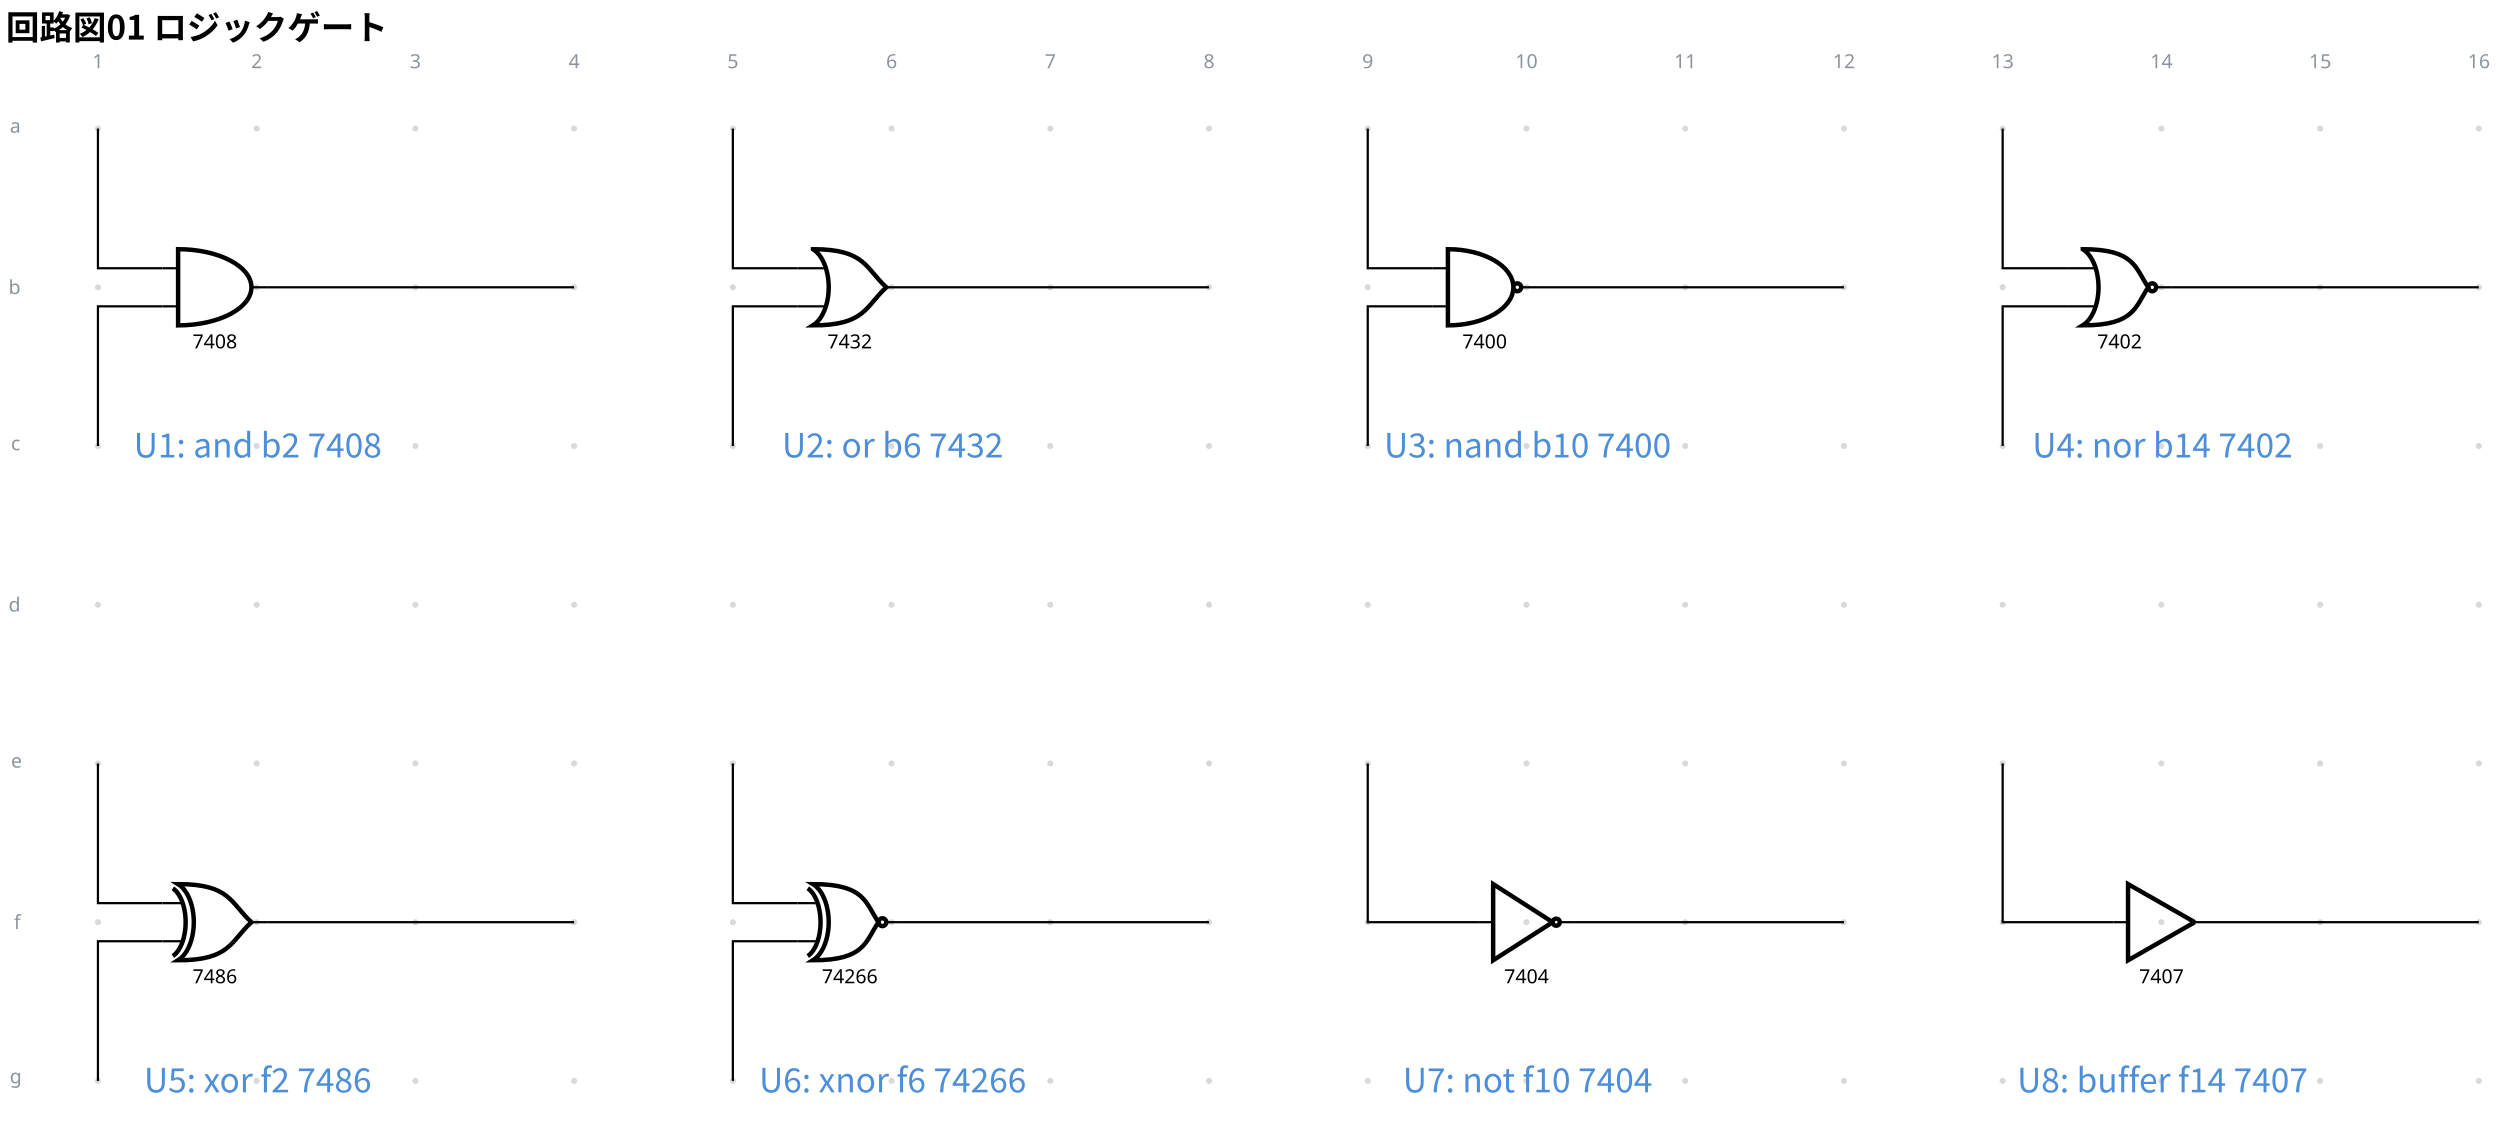
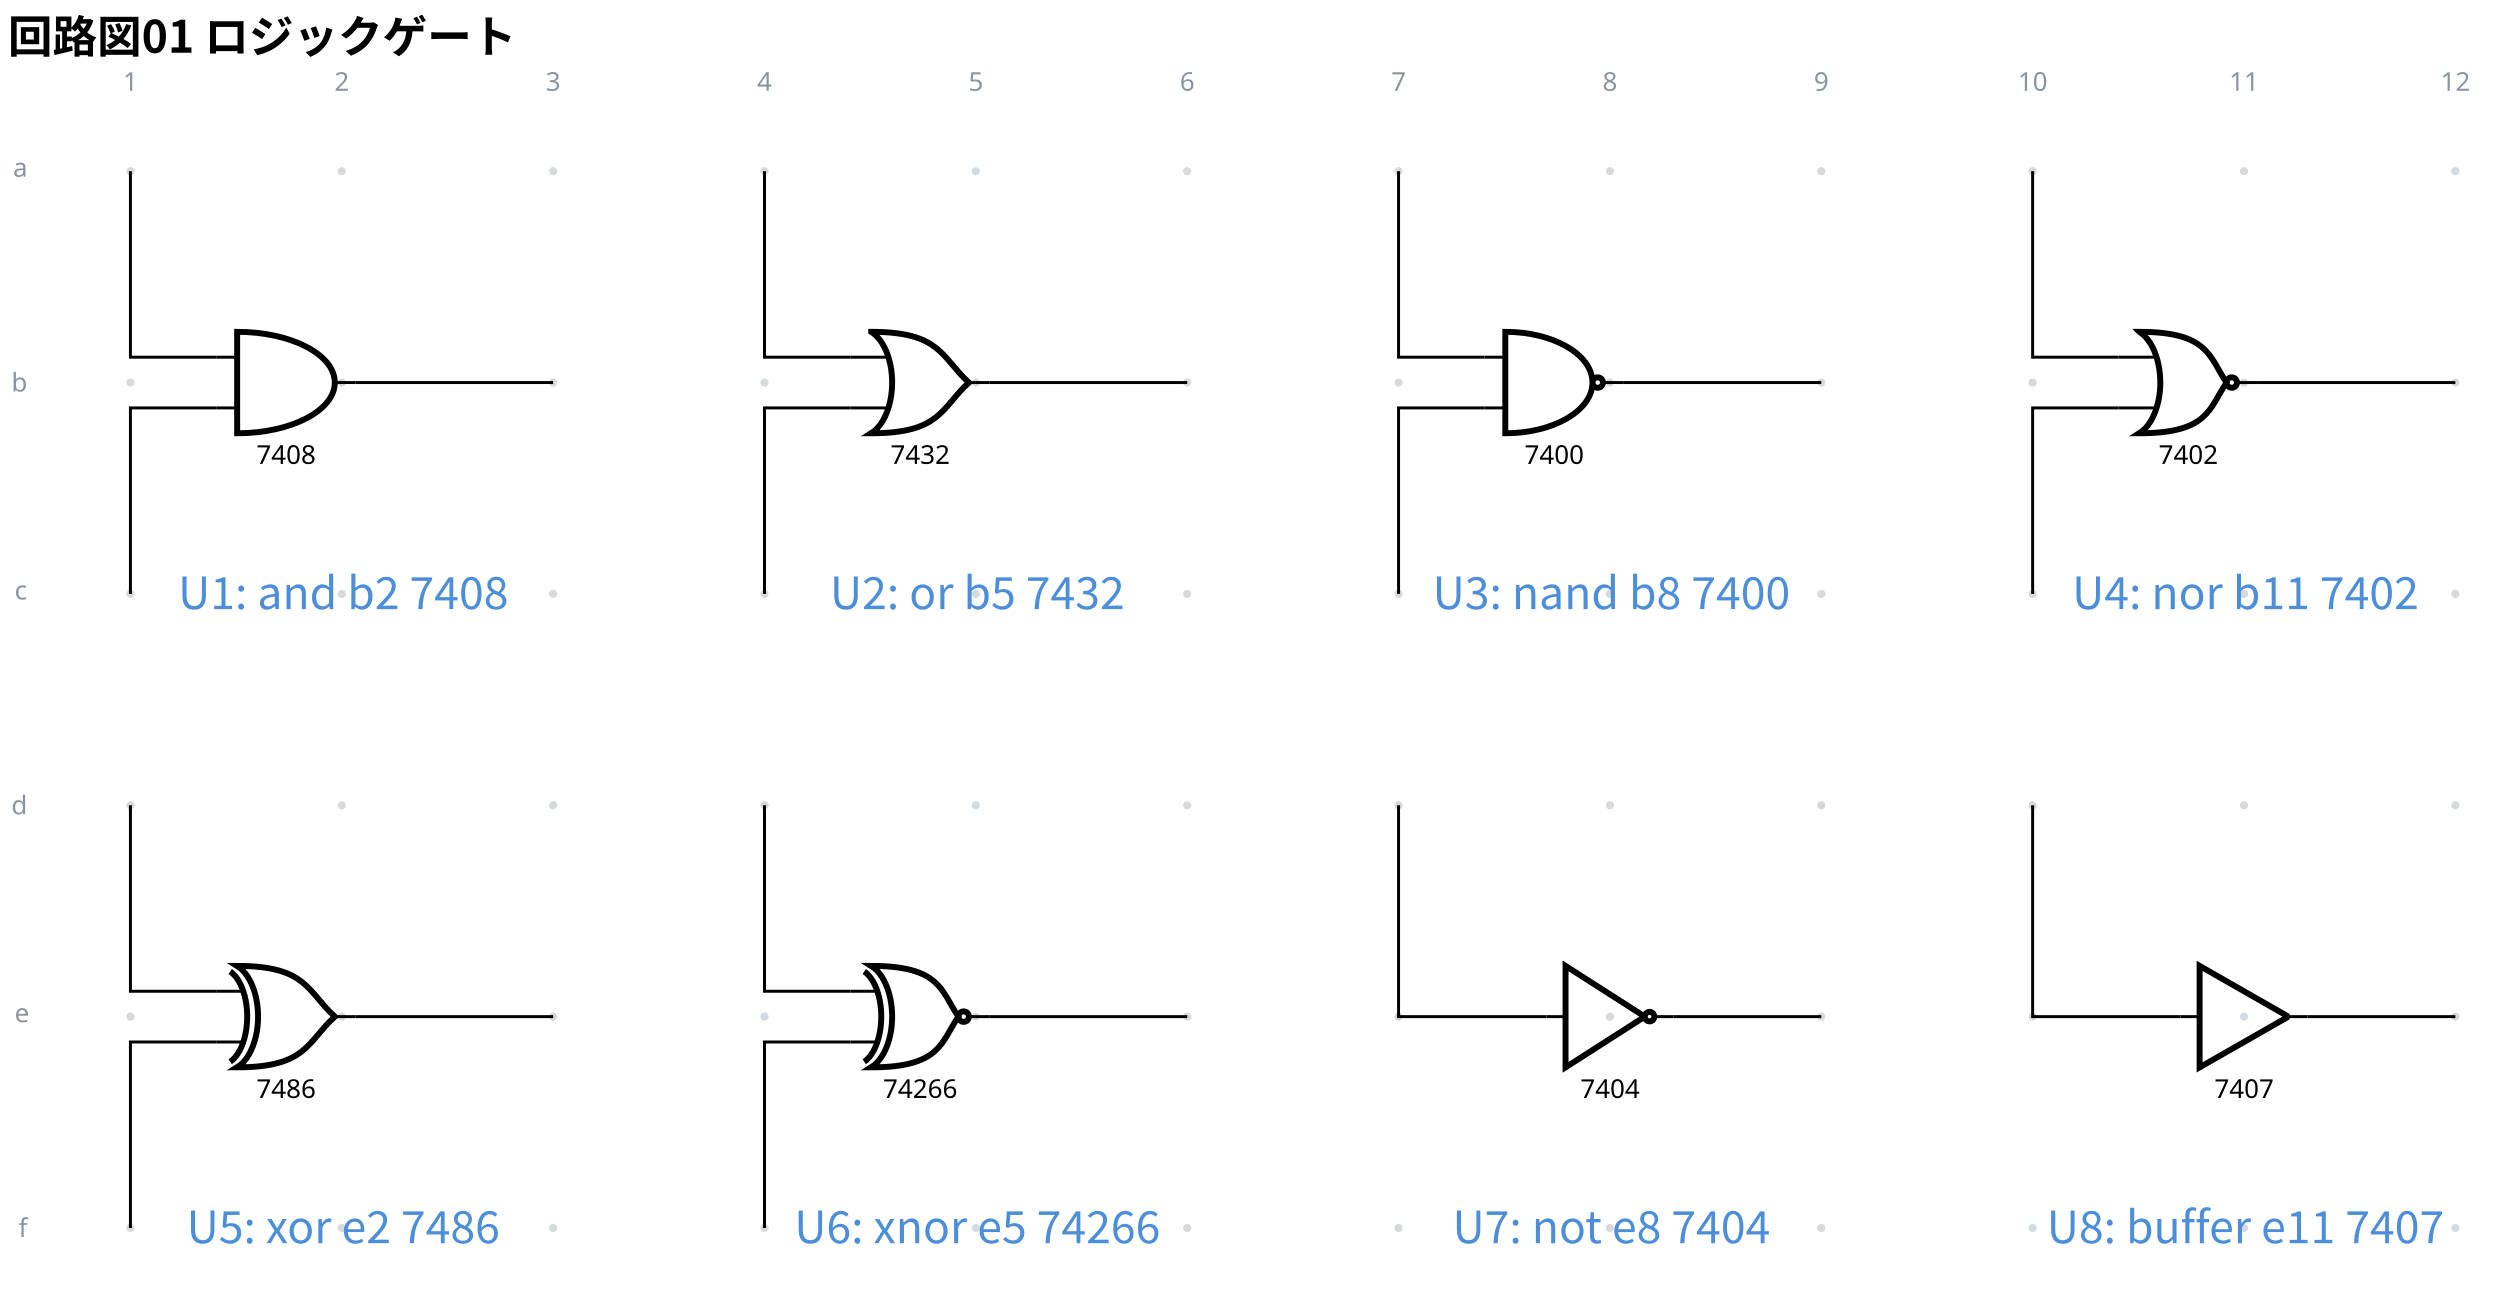
- <svg xmlns="http://www.w3.org/2000/svg" data-circuit-fence="0.1.0" fill="currentColor" width="1195.046" height="539.556" viewBox="-72 -72 896.284 404.667">
+ <svg xmlns="http://www.w3.org/2000/svg" data-circuit-fence="0.1.0" fill="currentColor" width="897.459" height="463.682" viewBox="-72 -72 673.094 347.761">
  <g stroke="currentColor" stroke-miterlimit="10" stroke-width=".8">
-     <path fill="#8b949e" fill-opacity=".35" stroke="none" stroke-opacity=".35" d="M-35.787-25.909a1.1 1.1 0 1 0-2.2 0 1.1 1.1 0 0 0 2.2 0M-35.787 30.997a1.1 1.1 0 1 0-2.2 0 1.1 1.1 0 0 0 2.2 0M-35.787 87.902a1.1 1.1 0 1 0-2.2 0 1.1 1.1 0 0 0 2.2 0M-35.787 144.808a1.1 1.1 0 1 0-2.2 0 1.1 1.1 0 0 0 2.2 0M-35.787 201.713a1.1 1.1 0 1 0-2.2 0 1.1 1.1 0 0 0 2.2 0M-35.787 258.619a1.1 1.1 0 1 0-2.2 0 1.1 1.1 0 0 0 2.2 0M-35.787 315.524a1.1 1.1 0 1 0-2.2 0 1.1 1.1 0 0 0 2.2 0M21.118-25.909a1.1 1.1 0 1 0-2.2 0 1.1 1.1 0 0 0 2.2 0M21.118 30.997a1.1 1.1 0 1 0-2.2 0 1.1 1.1 0 0 0 2.2 0M21.118 87.902a1.1 1.1 0 1 0-2.2 0 1.1 1.1 0 0 0 2.2 0M21.118 144.808a1.1 1.1 0 1 0-2.2 0 1.1 1.1 0 0 0 2.2 0M21.118 201.713a1.1 1.1 0 1 0-2.2 0 1.1 1.1 0 0 0 2.2 0M21.118 258.619a1.1 1.1 0 1 0-2.2 0 1.1 1.1 0 0 0 2.2 0M21.118 315.524a1.1 1.1 0 1 0-2.2 0 1.1 1.1 0 0 0 2.2 0M78.024-25.909a1.1 1.1 0 1 0-2.2 0 1.1 1.1 0 0 0 2.2 0M78.024 30.997a1.1 1.1 0 1 0-2.2 0 1.1 1.1 0 0 0 2.2 0M78.024 87.902a1.1 1.1 0 1 0-2.2 0 1.1 1.1 0 0 0 2.2 0M78.024 144.808a1.1 1.1 0 1 0-2.2 0 1.1 1.1 0 0 0 2.2 0M78.024 201.713a1.1 1.1 0 1 0-2.2 0 1.1 1.1 0 0 0 2.2 0M78.024 258.619a1.1 1.1 0 1 0-2.2 0 1.1 1.1 0 0 0 2.2 0M78.024 315.524a1.1 1.1 0 1 0-2.2 0 1.1 1.1 0 0 0 2.2 0M134.93-25.909a1.1 1.1 0 1 0-2.2 0 1.1 1.1 0 0 0 2.2 0M134.93 30.997a1.1 1.1 0 1 0-2.2 0 1.1 1.1 0 0 0 2.2 0M134.93 87.902a1.1 1.1 0 1 0-2.2 0 1.1 1.1 0 0 0 2.2 0M134.93 144.808a1.1 1.1 0 1 0-2.2 0 1.1 1.1 0 0 0 2.2 0M134.93 201.713a1.1 1.1 0 1 0-2.2 0 1.1 1.1 0 0 0 2.2 0M134.93 258.619a1.1 1.1 0 1 0-2.2 0 1.1 1.1 0 0 0 2.2 0M134.93 315.524a1.1 1.1 0 1 0-2.2 0 1.1 1.1 0 0 0 2.2 0M191.835-25.909a1.1 1.1 0 1 0-2.2 0 1.1 1.1 0 0 0 2.2 0M191.835 30.997a1.1 1.1 0 1 0-2.2 0 1.1 1.1 0 0 0 2.2 0M191.835 87.902a1.1 1.1 0 1 0-2.2 0 1.1 1.1 0 0 0 2.2 0M191.835 144.808a1.1 1.1 0 1 0-2.2 0 1.1 1.1 0 0 0 2.2 0M191.835 201.713a1.1 1.1 0 1 0-2.2 0 1.1 1.1 0 0 0 2.2 0M191.835 258.619a1.1 1.1 0 1 0-2.2 0 1.1 1.1 0 0 0 2.2 0M191.835 315.524a1.1 1.1 0 1 0-2.2 0 1.1 1.1 0 0 0 2.2 0M248.74-25.909a1.1 1.1 0 1 0-2.2 0 1.1 1.1 0 0 0 2.2 0M248.74 30.997a1.1 1.1 0 1 0-2.2 0 1.1 1.1 0 0 0 2.2 0M248.74 87.902a1.1 1.1 0 1 0-2.2 0 1.1 1.1 0 0 0 2.2 0M248.74 144.808a1.1 1.1 0 1 0-2.2 0 1.1 1.1 0 0 0 2.2 0M248.74 201.713a1.1 1.1 0 1 0-2.2 0 1.1 1.1 0 0 0 2.2 0M248.74 258.619a1.1 1.1 0 1 0-2.2 0 1.1 1.1 0 0 0 2.2 0M248.74 315.524a1.1 1.1 0 1 0-2.2 0 1.1 1.1 0 0 0 2.2 0M305.646-25.909a1.1 1.1 0 1 0-2.2 0 1.1 1.1 0 0 0 2.2 0M305.646 30.997a1.1 1.1 0 1 0-2.2 0 1.1 1.1 0 0 0 2.2 0M305.646 87.902a1.1 1.1 0 1 0-2.2 0 1.1 1.1 0 0 0 2.2 0M305.646 144.808a1.1 1.1 0 1 0-2.2 0 1.1 1.1 0 0 0 2.2 0M305.646 201.713a1.1 1.1 0 1 0-2.2 0 1.1 1.1 0 0 0 2.2 0M305.646 258.619a1.1 1.1 0 1 0-2.2 0 1.1 1.1 0 0 0 2.2 0M305.646 315.524a1.1 1.1 0 1 0-2.2 0 1.1 1.1 0 0 0 2.2 0M362.551-25.909a1.1 1.1 0 1 0-2.2 0 1.1 1.1 0 0 0 2.2 0M362.551 30.997a1.1 1.1 0 1 0-2.2 0 1.1 1.1 0 0 0 2.2 0M362.551 87.902a1.1 1.1 0 1 0-2.2 0 1.1 1.1 0 0 0 2.2 0M362.551 144.808a1.1 1.1 0 1 0-2.2 0 1.1 1.1 0 0 0 2.2 0M362.551 201.713a1.1 1.1 0 1 0-2.2 0 1.1 1.1 0 0 0 2.2 0M362.551 258.619a1.1 1.1 0 1 0-2.2 0 1.1 1.1 0 0 0 2.2 0M362.551 315.524a1.1 1.1 0 1 0-2.2 0 1.1 1.1 0 0 0 2.2 0M419.457-25.909a1.1 1.1 0 1 0-2.2 0 1.1 1.1 0 0 0 2.2 0M419.457 30.997a1.1 1.1 0 1 0-2.2 0 1.1 1.1 0 0 0 2.2 0M419.457 87.902a1.1 1.1 0 1 0-2.2 0 1.1 1.1 0 0 0 2.2 0M419.457 144.808a1.1 1.1 0 1 0-2.2 0 1.1 1.1 0 0 0 2.2 0M419.457 201.713a1.1 1.1 0 1 0-2.2 0 1.1 1.1 0 0 0 2.2 0M419.457 258.619a1.1 1.1 0 1 0-2.2 0 1.1 1.1 0 0 0 2.2 0M419.457 315.524a1.1 1.1 0 1 0-2.2 0 1.1 1.1 0 0 0 2.2 0M476.362-25.909a1.1 1.1 0 1 0-2.2 0 1.1 1.1 0 0 0 2.2 0M476.362 30.997a1.1 1.1 0 1 0-2.2 0 1.1 1.1 0 0 0 2.2 0M476.362 87.902a1.1 1.1 0 1 0-2.2 0 1.1 1.1 0 0 0 2.2 0M476.362 144.808a1.1 1.1 0 1 0-2.2 0 1.1 1.1 0 0 0 2.2 0M476.362 201.713a1.1 1.1 0 1 0-2.2 0 1.1 1.1 0 0 0 2.2 0M476.362 258.619a1.1 1.1 0 1 0-2.2 0 1.1 1.1 0 0 0 2.2 0M476.362 315.524a1.1 1.1 0 1 0-2.2 0 1.1 1.1 0 0 0 2.2 0M533.268-25.909a1.1 1.1 0 1 0-2.2 0 1.1 1.1 0 0 0 2.2 0M533.268 30.997a1.1 1.1 0 1 0-2.2 0 1.1 1.1 0 0 0 2.2 0M533.268 87.902a1.1 1.1 0 1 0-2.2 0 1.1 1.1 0 0 0 2.2 0M533.268 144.808a1.1 1.1 0 1 0-2.2 0 1.1 1.1 0 0 0 2.2 0M533.268 201.713a1.1 1.1 0 1 0-2.2 0 1.1 1.1 0 0 0 2.2 0M533.268 258.619a1.1 1.1 0 1 0-2.2 0 1.1 1.1 0 0 0 2.2 0M533.268 315.524a1.1 1.1 0 1 0-2.2 0 1.1 1.1 0 0 0 2.2 0M590.173-25.909a1.1 1.1 0 1 0-2.2 0 1.1 1.1 0 0 0 2.2 0M590.173 30.997a1.1 1.1 0 1 0-2.2 0 1.1 1.1 0 0 0 2.2 0M590.173 87.902a1.1 1.1 0 1 0-2.2 0 1.1 1.1 0 0 0 2.2 0M590.173 144.808a1.1 1.1 0 1 0-2.2 0 1.1 1.1 0 0 0 2.2 0M590.173 201.713a1.1 1.1 0 1 0-2.2 0 1.1 1.1 0 0 0 2.2 0M590.173 258.619a1.1 1.1 0 1 0-2.2 0 1.1 1.1 0 0 0 2.2 0M590.173 315.524a1.1 1.1 0 1 0-2.2 0 1.1 1.1 0 0 0 2.2 0M647.079-25.909a1.1 1.1 0 1 0-2.2 0 1.1 1.1 0 0 0 2.2 0M647.079 30.997a1.1 1.1 0 1 0-2.2 0 1.1 1.1 0 0 0 2.2 0M647.079 87.902a1.1 1.1 0 1 0-2.2 0 1.1 1.1 0 0 0 2.2 0M647.079 144.808a1.1 1.1 0 1 0-2.2 0 1.1 1.1 0 0 0 2.2 0M647.079 201.713a1.1 1.1 0 1 0-2.2 0 1.1 1.1 0 0 0 2.2 0M647.079 258.619a1.1 1.1 0 1 0-2.2 0 1.1 1.1 0 0 0 2.2 0M647.079 315.524a1.1 1.1 0 1 0-2.2 0 1.1 1.1 0 0 0 2.2 0M703.984-25.909a1.1 1.1 0 1 0-2.2 0 1.1 1.1 0 0 0 2.2 0M703.984 30.997a1.1 1.1 0 1 0-2.2 0 1.1 1.1 0 0 0 2.2 0M703.984 87.902a1.1 1.1 0 1 0-2.2 0 1.1 1.1 0 0 0 2.2 0M703.984 144.808a1.1 1.1 0 1 0-2.2 0 1.1 1.1 0 0 0 2.2 0M703.984 201.713a1.1 1.1 0 1 0-2.2 0 1.1 1.1 0 0 0 2.2 0M703.984 258.619a1.1 1.1 0 1 0-2.2 0 1.1 1.1 0 0 0 2.2 0M703.984 315.524a1.1 1.1 0 1 0-2.2 0 1.1 1.1 0 0 0 2.2 0M760.89-25.909a1.1 1.1 0 1 0-2.2 0 1.1 1.1 0 0 0 2.2 0M760.89 30.997a1.1 1.1 0 1 0-2.2 0 1.1 1.1 0 0 0 2.2 0M760.89 87.902a1.1 1.1 0 1 0-2.2 0 1.1 1.1 0 0 0 2.2 0M760.89 144.808a1.1 1.1 0 1 0-2.2 0 1.1 1.1 0 0 0 2.2 0M760.89 201.713a1.1 1.1 0 1 0-2.2 0 1.1 1.1 0 0 0 2.2 0M760.89 258.619a1.1 1.1 0 1 0-2.2 0 1.1 1.1 0 0 0 2.2 0M760.89 315.524a1.1 1.1 0 1 0-2.2 0 1.1 1.1 0 0 0 2.2 0M817.795-25.909a1.1 1.1 0 1 0-2.2 0 1.1 1.1 0 0 0 2.2 0M817.795 30.997a1.1 1.1 0 1 0-2.2 0 1.1 1.1 0 0 0 2.2 0M817.795 87.902a1.1 1.1 0 1 0-2.2 0 1.1 1.1 0 0 0 2.2 0M817.795 144.808a1.1 1.1 0 1 0-2.2 0 1.1 1.1 0 0 0 2.2 0M817.795 201.713a1.1 1.1 0 1 0-2.2 0 1.1 1.1 0 0 0 2.2 0M817.795 258.619a1.1 1.1 0 1 0-2.2 0 1.1 1.1 0 0 0 2.2 0M817.795 315.524a1.1 1.1 0 1 0-2.2 0 1.1 1.1 0 0 0 2.2 0m-1.1 0" />
+     <path fill="#8b949e" fill-opacity=".35" stroke="none" stroke-opacity=".35" d="M-35.787-25.909a1.1 1.1 0 1 0-2.2 0 1.1 1.1 0 0 0 2.2 0M-35.787 30.997a1.1 1.1 0 1 0-2.2 0 1.1 1.1 0 0 0 2.2 0M-35.787 87.902a1.1 1.1 0 1 0-2.2 0 1.1 1.1 0 0 0 2.2 0M-35.787 144.808a1.1 1.1 0 1 0-2.2 0 1.1 1.1 0 0 0 2.2 0M-35.787 201.713a1.1 1.1 0 1 0-2.2 0 1.1 1.1 0 0 0 2.2 0M-35.787 258.619a1.1 1.1 0 1 0-2.2 0 1.1 1.1 0 0 0 2.2 0M21.118-25.909a1.1 1.1 0 1 0-2.2 0 1.1 1.1 0 0 0 2.2 0M21.118 30.997a1.1 1.1 0 1 0-2.2 0 1.1 1.1 0 0 0 2.2 0M21.118 87.902a1.1 1.1 0 1 0-2.2 0 1.1 1.1 0 0 0 2.2 0M21.118 144.808a1.1 1.1 0 1 0-2.2 0 1.1 1.1 0 0 0 2.2 0M21.118 201.713a1.1 1.1 0 1 0-2.2 0 1.1 1.1 0 0 0 2.2 0M21.118 258.619a1.1 1.1 0 1 0-2.2 0 1.1 1.1 0 0 0 2.2 0M78.024-25.909a1.1 1.1 0 1 0-2.2 0 1.1 1.1 0 0 0 2.2 0M78.024 30.997a1.1 1.1 0 1 0-2.2 0 1.1 1.1 0 0 0 2.2 0M78.024 87.902a1.1 1.1 0 1 0-2.2 0 1.1 1.1 0 0 0 2.2 0M78.024 144.808a1.1 1.1 0 1 0-2.2 0 1.1 1.1 0 0 0 2.2 0M78.024 201.713a1.1 1.1 0 1 0-2.2 0 1.1 1.1 0 0 0 2.2 0M78.024 258.619a1.1 1.1 0 1 0-2.2 0 1.1 1.1 0 0 0 2.2 0M134.93-25.909a1.1 1.1 0 1 0-2.2 0 1.1 1.1 0 0 0 2.2 0M134.93 30.997a1.1 1.1 0 1 0-2.2 0 1.1 1.1 0 0 0 2.2 0M134.93 87.902a1.1 1.1 0 1 0-2.2 0 1.1 1.1 0 0 0 2.2 0M134.93 144.808a1.1 1.1 0 1 0-2.2 0 1.1 1.1 0 0 0 2.2 0M134.93 201.713a1.1 1.1 0 1 0-2.2 0 1.1 1.1 0 0 0 2.2 0M134.93 258.619a1.1 1.1 0 1 0-2.2 0 1.1 1.1 0 0 0 2.2 0M191.835-25.909a1.1 1.1 0 1 0-2.2 0 1.1 1.1 0 0 0 2.2 0M191.835 30.997a1.1 1.1 0 1 0-2.2 0 1.1 1.1 0 0 0 2.2 0M191.835 87.902a1.1 1.1 0 1 0-2.2 0 1.1 1.1 0 0 0 2.2 0M191.835 144.808a1.1 1.1 0 1 0-2.2 0 1.1 1.1 0 0 0 2.2 0M191.835 201.713a1.1 1.1 0 1 0-2.2 0 1.1 1.1 0 0 0 2.2 0M191.835 258.619a1.1 1.1 0 1 0-2.2 0 1.1 1.1 0 0 0 2.2 0M248.74-25.909a1.1 1.1 0 1 0-2.2 0 1.1 1.1 0 0 0 2.2 0M248.74 30.997a1.1 1.1 0 1 0-2.2 0 1.1 1.1 0 0 0 2.2 0M248.74 87.902a1.1 1.1 0 1 0-2.2 0 1.1 1.1 0 0 0 2.2 0M248.74 144.808a1.1 1.1 0 1 0-2.2 0 1.1 1.1 0 0 0 2.2 0M248.74 201.713a1.1 1.1 0 1 0-2.2 0 1.1 1.1 0 0 0 2.2 0M248.74 258.619a1.1 1.1 0 1 0-2.2 0 1.1 1.1 0 0 0 2.2 0M305.646-25.909a1.1 1.1 0 1 0-2.2 0 1.1 1.1 0 0 0 2.2 0M305.646 30.997a1.1 1.1 0 1 0-2.2 0 1.1 1.1 0 0 0 2.2 0M305.646 87.902a1.1 1.1 0 1 0-2.2 0 1.1 1.1 0 0 0 2.2 0M305.646 144.808a1.1 1.1 0 1 0-2.2 0 1.1 1.1 0 0 0 2.2 0M305.646 201.713a1.1 1.1 0 1 0-2.2 0 1.1 1.1 0 0 0 2.2 0M305.646 258.619a1.1 1.1 0 1 0-2.2 0 1.1 1.1 0 0 0 2.2 0M362.551-25.909a1.1 1.1 0 1 0-2.2 0 1.1 1.1 0 0 0 2.2 0M362.551 30.997a1.1 1.1 0 1 0-2.2 0 1.1 1.1 0 0 0 2.2 0M362.551 87.902a1.1 1.1 0 1 0-2.2 0 1.1 1.1 0 0 0 2.2 0M362.551 144.808a1.1 1.1 0 1 0-2.2 0 1.1 1.1 0 0 0 2.2 0M362.551 201.713a1.1 1.1 0 1 0-2.2 0 1.1 1.1 0 0 0 2.2 0M362.551 258.619a1.1 1.1 0 1 0-2.2 0 1.1 1.1 0 0 0 2.2 0M419.457-25.909a1.1 1.1 0 1 0-2.2 0 1.1 1.1 0 0 0 2.2 0M419.457 30.997a1.1 1.1 0 1 0-2.2 0 1.1 1.1 0 0 0 2.2 0M419.457 87.902a1.1 1.1 0 1 0-2.2 0 1.1 1.1 0 0 0 2.2 0M419.457 144.808a1.1 1.1 0 1 0-2.2 0 1.1 1.1 0 0 0 2.2 0M419.457 201.713a1.1 1.1 0 1 0-2.2 0 1.1 1.1 0 0 0 2.2 0M419.457 258.619a1.1 1.1 0 1 0-2.2 0 1.1 1.1 0 0 0 2.2 0M476.362-25.909a1.1 1.1 0 1 0-2.2 0 1.1 1.1 0 0 0 2.2 0M476.362 30.997a1.1 1.1 0 1 0-2.2 0 1.1 1.1 0 0 0 2.2 0M476.362 87.902a1.1 1.1 0 1 0-2.2 0 1.1 1.1 0 0 0 2.2 0M476.362 144.808a1.1 1.1 0 1 0-2.2 0 1.1 1.1 0 0 0 2.2 0M476.362 201.713a1.1 1.1 0 1 0-2.2 0 1.1 1.1 0 0 0 2.2 0M476.362 258.619a1.1 1.1 0 1 0-2.2 0 1.1 1.1 0 0 0 2.2 0M533.268-25.909a1.1 1.1 0 1 0-2.2 0 1.1 1.1 0 0 0 2.2 0M533.268 30.997a1.1 1.1 0 1 0-2.2 0 1.1 1.1 0 0 0 2.2 0M533.268 87.902a1.1 1.1 0 1 0-2.2 0 1.1 1.1 0 0 0 2.2 0M533.268 144.808a1.1 1.1 0 1 0-2.2 0 1.1 1.1 0 0 0 2.2 0M533.268 201.713a1.1 1.1 0 1 0-2.2 0 1.1 1.1 0 0 0 2.2 0M533.268 258.619a1.1 1.1 0 1 0-2.2 0 1.1 1.1 0 0 0 2.2 0M590.173-25.909a1.1 1.1 0 1 0-2.2 0 1.1 1.1 0 0 0 2.2 0M590.173 30.997a1.1 1.1 0 1 0-2.2 0 1.1 1.1 0 0 0 2.2 0M590.173 87.902a1.1 1.1 0 1 0-2.2 0 1.1 1.1 0 0 0 2.2 0M590.173 144.808a1.1 1.1 0 1 0-2.2 0 1.1 1.1 0 0 0 2.2 0M590.173 201.713a1.1 1.1 0 1 0-2.2 0 1.1 1.1 0 0 0 2.2 0M590.173 258.619a1.1 1.1 0 1 0-2.2 0 1.1 1.1 0 0 0 2.2 0m-1.1 0" />
    <g fill="#8b949e" stroke="#8b949e">
      <text x="-36.887" y="-25.909" fill="#8b949e" stroke="none" font-family="cmr7" font-size="7" transform="translate(-1.993 -21.645)">1</text>
    </g>
    <g fill="#8b949e" stroke="#8b949e">
      <text x="-36.887" y="-25.909" fill="#8b949e" stroke="none" font-family="cmr7" font-size="7" transform="translate(54.912 -21.645)">2</text>
    </g>
    <g fill="#8b949e" stroke="#8b949e">
      <text x="-36.887" y="-25.909" fill="#8b949e" stroke="none" font-family="cmr7" font-size="7" transform="translate(111.818 -21.645)">3</text>
    </g>
    <g fill="#8b949e" stroke="#8b949e">
      <text x="-36.887" y="-25.909" fill="#8b949e" stroke="none" font-family="cmr7" font-size="7" transform="translate(168.723 -21.645)">4</text>
    </g>
    <g fill="#8b949e" stroke="#8b949e">
      <text x="-36.887" y="-25.909" fill="#8b949e" stroke="none" font-family="cmr7" font-size="7" transform="translate(225.629 -21.645)">5</text>
    </g>
    <g fill="#8b949e" stroke="#8b949e">
      <text x="-36.887" y="-25.909" fill="#8b949e" stroke="none" font-family="cmr7" font-size="7" transform="translate(282.534 -21.645)">6</text>
    </g>
    <g fill="#8b949e" stroke="#8b949e">
      <text x="-36.887" y="-25.909" fill="#8b949e" stroke="none" font-family="cmr7" font-size="7" transform="translate(339.44 -21.645)">7</text>
    </g>
    <g fill="#8b949e" stroke="#8b949e">
      <text x="-36.887" y="-25.909" fill="#8b949e" stroke="none" font-family="cmr7" font-size="7" transform="translate(396.345 -21.645)">8</text>
    </g>
    <g fill="#8b949e" stroke="#8b949e">
      <text x="-36.887" y="-25.909" fill="#8b949e" stroke="none" font-family="cmr7" font-size="7" transform="translate(453.25 -21.645)">9</text>
    </g>
    <g fill="#8b949e" stroke="#8b949e">
      <text x="-36.887" y="-25.909" fill="#8b949e" stroke="none" font-family="cmr7" font-size="7" transform="translate(508.163 -21.645)">10</text>
    </g>
    <g fill="#8b949e" stroke="#8b949e">
      <text x="-36.887" y="-25.909" fill="#8b949e" stroke="none" font-family="cmr7" font-size="7" transform="translate(565.069 -21.645)">11</text>
    </g>
    <g fill="#8b949e" stroke="#8b949e">
      <text x="-36.887" y="-25.909" fill="#8b949e" stroke="none" font-family="cmr7" font-size="7" transform="translate(621.974 -21.645)">12</text>
    </g>
    <g fill="#8b949e" stroke="#8b949e">
-       <text x="-36.887" y="-25.909" fill="#8b949e" stroke="none" font-family="cmr7" font-size="7" transform="translate(678.88 -21.645)">13</text>
-     </g>
-     <g fill="#8b949e" stroke="#8b949e">
-       <text x="-36.887" y="-25.909" fill="#8b949e" stroke="none" font-family="cmr7" font-size="7" transform="translate(735.785 -21.645)">14</text>
-     </g>
-     <g fill="#8b949e" stroke="#8b949e">
-       <text x="-36.887" y="-25.909" fill="#8b949e" stroke="none" font-family="cmr7" font-size="7" transform="translate(792.69 -21.645)">15</text>
-     </g>
-     <g fill="#8b949e" stroke="#8b949e">
-       <text x="-36.887" y="-25.909" fill="#8b949e" stroke="none" font-family="cmr7" font-size="7" transform="translate(849.596 -21.645)">16</text>
-     </g>
-     <g fill="#8b949e" stroke="#8b949e">
      <text x="-36.887" y="-25.909" fill="#8b949e" stroke="none" font-family="cmr7" font-size="7" transform="translate(-31.62 1.507)">a</text>
    </g>
    <g fill="#8b949e" stroke="#8b949e">
      <text x="-36.887" y="-25.909" fill="#8b949e" stroke="none" font-family="cmr7" font-size="7" transform="translate(-32.05 59.336)">b</text>
    </g>
    <g fill="#8b949e" stroke="#8b949e">
      <text x="-36.887" y="-25.909" fill="#8b949e" stroke="none" font-family="cmr7" font-size="7" transform="translate(-31.189 115.318)">c</text>
    </g>
    <g fill="#8b949e" stroke="#8b949e">
      <text x="-36.887" y="-25.909" fill="#8b949e" stroke="none" font-family="cmr7" font-size="7" transform="translate(-32.05 173.147)">d</text>
    </g>
    <g fill="#8b949e" stroke="#8b949e">
      <text x="-36.887" y="-25.909" fill="#8b949e" stroke="none" font-family="cmr7" font-size="7" transform="translate(-31.189 229.129)">e</text>
    </g>
    <g fill="#8b949e" stroke="#8b949e">
      <text x="-36.887" y="-25.909" fill="#8b949e" stroke="none" font-family="cmr7" font-size="7" transform="translate(-30.112 286.958)">f</text>
    </g>
-     <g fill="#8b949e" stroke="#8b949e">
-       <text x="-36.887" y="-25.909" fill="#8b949e" stroke="none" font-family="cmr7" font-size="7" transform="translate(-31.62 342.26)">g</text>
-     </g>
    <path fill="none" d="M-13.784 24.168h5.634m-5.634 13.657h5.634m31.924-6.828H18.14" />
    <g stroke-width="1.6">
      <path fill="none" d="M-8.15 17.34v27.314c14.52 0 26.29-6.114 26.29-13.657S6.37 17.339-8.15 17.339Z" />
    </g>
    <text x="-36.887" y="-25.909" stroke="none" font-family="cmr7" font-size="7" transform="translate(33.91 78.807)">7408</text>
-     <path fill="none" d="M213.838 24.168h10.264m-10.264 13.657h10.264m27.294-6.828h-5.634" />
+     <path fill="none" d="M156.933 24.168h10.263m-10.263 13.657h10.263m27.294-6.828h-5.633" />
    <g stroke-width="1.6">
-       <path fill="none" d="M219.472 17.34c4.444 2.745 6.735 11.084 5.118 18.626-.866 4.037-2.74 7.217-5.118 8.686 18.779.002 18.779-6.827 26.29-13.655-7.511-6.829-7.511-13.658-26.29-13.658Z" />
+       <path fill="none" d="M162.566 17.34c4.444 2.745 6.736 11.084 5.118 18.626-.865 4.037-2.74 7.217-5.118 8.686 18.78.002 18.78-6.827 26.29-13.655-7.51-6.829-7.51-13.658-26.29-13.658Z" />
    </g>
-     <text x="-36.887" y="-25.909" stroke="none" font-family="cmr7" font-size="7" transform="translate(261.532 78.807)">7432</text>
-     <path fill="none" d="M441.46 24.168h5.634m-5.634 13.657h5.634m31.924-6.828h-5.634" />
+     <text x="-36.887" y="-25.909" stroke="none" font-family="cmr7" font-size="7" transform="translate(204.627 78.807)">7432</text>
+     <path fill="none" d="M327.65 24.168h5.633m-5.634 13.657h5.634m31.924-6.828h-5.634" />
    <g stroke-width="1.6">
-       <path fill="none" d="M447.094 17.34v27.314c12.964 0 23.473-6.114 23.473-13.657s-10.509-13.658-23.473-13.658Zm26.29 13.657a1.408 1.408 0 1 0-2.817 0 1.408 1.408 0 0 0 2.817 0Zm-1.408 0" />
+       <path fill="none" d="M333.283 17.34v27.314c12.964 0 23.474-6.114 23.474-13.657s-10.51-13.658-23.474-13.658Zm26.29 13.657a1.408 1.408 0 1 0-2.816 0 1.408 1.408 0 0 0 2.816 0Zm-1.408 0" />
    </g>
-     <text x="-36.887" y="-25.909" stroke="none" font-family="cmr7" font-size="7" transform="translate(489.154 78.807)">7400</text>
-     <path fill="none" d="M669.082 24.168h10.264m-10.264 13.657h10.264m27.294-6.828h-5.634" />
+     <text x="-36.887" y="-25.909" stroke="none" font-family="cmr7" font-size="7" transform="translate(375.343 78.807)">7400</text>
+     <path fill="none" d="M498.366 24.168h10.263m-10.263 13.657h10.263m27.294-6.828h-5.633" />
    <g stroke-width="1.6">
-       <path fill="none" d="M674.716 17.34c4.444 2.745 6.735 11.084 5.118 18.626-.866 4.037-2.74 7.217-5.118 8.686 18.779.002 18.779-6.827 23.473-13.655-4.694-6.829-4.694-13.658-23.473-13.658Zm26.29 13.657a1.408 1.408 0 1 0-2.817 0 1.408 1.408 0 0 0 2.817 0Zm-1.408 0" />
+       <path fill="none" d="M504 17.34c4.443 2.745 6.735 11.084 5.117 18.626-.865 4.037-2.74 7.217-5.118 8.686 18.78.002 18.78-6.827 23.474-13.655-4.695-6.829-4.695-13.658-23.474-13.658Zm26.29 13.657a1.408 1.408 0 1 0-2.817 0 1.408 1.408 0 0 0 2.817 0Zm-1.409 0" />
    </g>
-     <text x="-36.887" y="-25.909" stroke="none" font-family="cmr7" font-size="7" transform="translate(716.776 78.807)">7402</text>
-     <path fill="none" d="M-13.784 251.79h6.74m-6.74 13.657h6.74m30.818-6.828H18.14" />
+     <text x="-36.887" y="-25.909" stroke="none" font-family="cmr7" font-size="7" transform="translate(546.06 78.807)">7402</text>
+     <path fill="none" d="M-13.784 194.885h6.74m-6.74 13.657h6.74m30.818-6.829H18.14" />
    <g stroke-width="1.6">
-       <path fill="none" d="M-8.15 244.961c4.444 2.746 6.735 11.085 5.118 18.627-.866 4.037-2.74 7.217-5.118 8.686 18.779.002 18.779-6.827 26.29-13.655-7.511-6.829-7.511-13.658-26.29-13.658Z" />
-       <path fill="none" d="M-10.028 246.466c3.614 2.443 5.477 9.864 4.161 16.576-.703 3.592-2.227 6.422-4.161 7.73" />
+       <path fill="none" d="M-8.15 188.056c4.444 2.745 6.735 11.085 5.118 18.627-.866 4.036-2.74 7.217-5.118 8.686 18.779.002 18.779-6.827 26.29-13.656-7.511-6.828-7.511-13.657-26.29-13.657Z" />
+       <path fill="none" d="M-10.028 189.56c3.614 2.443 5.477 9.865 4.161 16.577-.703 3.591-2.227 6.422-4.161 7.73" />
    </g>
-     <text x="-36.887" y="-25.909" stroke="none" font-family="cmr7" font-size="7" transform="translate(33.91 306.429)">7486</text>
-     <path fill="none" d="M213.838 251.79h6.74m-6.74 13.657h6.74m30.818-6.828h-5.634" />
+     <text x="-36.887" y="-25.909" stroke="none" font-family="cmr7" font-size="7" transform="translate(33.91 249.523)">7486</text>
+     <path fill="none" d="M156.933 194.885h6.74m-6.74 13.657h6.74m30.817-6.829h-5.633" />
    <g stroke-width="1.6">
-       <path fill="none" d="M219.472 244.961c4.444 2.746 6.735 11.085 5.118 18.627-.866 4.037-2.74 7.217-5.118 8.686 18.779.002 18.779-6.827 23.474-13.655-4.695-6.829-4.695-13.658-23.474-13.658Zm26.29 13.658a1.408 1.408 0 1 0-2.816 0 1.408 1.408 0 0 0 2.816 0Zm-1.408 0" />
-       <path fill="none" d="M217.594 246.466c3.614 2.443 5.477 9.864 4.161 16.576-.703 3.592-2.227 6.422-4.161 7.73" />
+       <path fill="none" d="M162.566 188.056c4.444 2.745 6.736 11.085 5.118 18.627-.865 4.036-2.74 7.217-5.118 8.686 18.78.002 18.78-6.827 23.474-13.656-4.695-6.828-4.695-13.657-23.474-13.657Zm26.29 13.657a1.408 1.408 0 1 0-2.816 0 1.408 1.408 0 0 0 2.817 0Zm-1.408 0" />
+       <path fill="none" d="M160.688 189.56c3.614 2.443 5.477 9.865 4.162 16.577-.704 3.591-2.228 6.422-4.162 7.73" />
    </g>
-     <text x="-36.887" y="-25.909" stroke="none" font-family="cmr7" font-size="7" transform="translate(259.539 306.429)">74266</text>
+     <text x="-36.887" y="-25.909" stroke="none" font-family="cmr7" font-size="7" transform="translate(202.633 249.523)">74266</text>
    <g fill="none" stroke-width="1.6">
-       <path d="m484.652 258.619-21.34-13.658v27.315l21.34-13.657M487.212 258.619a1.28 1.28 0 1 0-2.56 0 1.28 1.28 0 0 0 2.56 0Zm-1.28 0" />
+       <path d="m370.84 201.713-21.339-13.657v27.315l21.34-13.658M373.401 201.713a1.28 1.28 0 1 0-2.56 0 1.28 1.28 0 0 0 2.56 0Zm-1.28 0" />
    </g>
-     <path fill="none" d="M458.19 258.619h5.122m29.022 0h-5.122" />
-     <text x="-36.887" y="-25.909" stroke="none" font-family="cmr7" font-size="7" transform="translate(504.177 306.429)">7404</text>
-     <path fill="none" stroke-width="1.6" d="m714.834 258.619-23.9-13.658v27.315l23.9-13.657" />
-     <path fill="none" d="M685.813 258.619h5.121m29.022 0h-5.122" />
-     <text x="-36.887" y="-25.909" stroke="none" font-family="cmr7" font-size="7" transform="translate(731.8 306.429)">7407</text>
-     <path fill="none" d="M-36.887-25.909v50.077h23.103M-36.887 87.902V37.825h23.103M23.774 30.997h110.055M190.735-25.909v50.077h23.103M190.735 87.902V37.825h23.103M251.396 30.997h110.055M418.357-25.909v50.077h23.103M418.357 87.902V37.825h23.103M479.018 30.997h110.055M645.979-25.909v50.077h23.103M645.979 87.902V37.825h23.103M706.64 30.997h110.055M-36.887 201.713v50.077h23.103M-36.887 315.524v-50.077h23.103M23.774 258.619h110.055M190.735 201.713v50.077h23.103M190.735 315.524v-50.077h23.103M251.396 258.619h110.055M418.357 201.713v56.906h39.834M492.334 258.619h96.74M645.979 201.713v56.906h39.834M719.956 258.619h96.74" />
+     <path fill="none" d="M344.38 201.713h5.121m29.022 0H373.4" />
+     <text x="-36.887" y="-25.909" stroke="none" font-family="cmr7" font-size="7" transform="translate(390.366 249.523)">7404</text>
+     <path fill="none" stroke-width="1.6" d="m544.118 201.713-23.9-13.657v27.315l23.9-13.658" />
+     <path fill="none" d="M515.096 201.713h5.122m29.021 0h-5.121" />
+     <text x="-36.887" y="-25.909" stroke="none" font-family="cmr7" font-size="7" transform="translate(561.083 249.523)">7407</text>
+     <path fill="none" d="M-36.887-25.909v50.077h23.103M-36.887 87.902V37.825h23.103M23.774 30.997h53.15M133.83-25.909v50.077h23.103M133.83 87.902V37.825h23.103M194.49 30.997h53.15M304.546-25.909v50.077h23.103M304.546 87.902V37.825h23.103M365.207 30.997h53.15M475.262-25.909v50.077h23.104M475.262 87.902V37.825h23.104M535.923 30.997h53.15M-36.887 144.808v50.077h23.103M-36.887 258.619v-50.077h23.103M23.774 201.713h53.15M133.83 144.808v50.077h23.103M133.83 258.619v-50.077h23.103M194.49 201.713h53.15M304.546 144.808v56.905h39.834M378.523 201.713h39.834M475.262 144.808v56.905h39.834M549.24 201.713h39.833" />
    <g>
      <text x="-36.887" y="-25.909" fill="#4c8eda" stroke="none" font-family="'Noto Sans CJK JP','Noto Sans JP','Hiragino Sans','Yu Gothic',sans-serif" font-size="12" transform="translate(57.305 117.911)" text-anchor="middle">U1: and b2 7408</text>
    </g>
    <g>
-       <text x="-36.887" y="-25.909" fill="#4c8eda" stroke="none" font-family="'Noto Sans CJK JP','Noto Sans JP','Hiragino Sans','Yu Gothic',sans-serif" font-size="12" transform="translate(284.927 117.911)" text-anchor="middle">U2: or b6 7432</text>
+       <text x="-36.887" y="-25.909" fill="#4c8eda" stroke="none" font-family="'Noto Sans CJK JP','Noto Sans JP','Hiragino Sans','Yu Gothic',sans-serif" font-size="12" transform="translate(228.022 117.911)" text-anchor="middle">U2: or b5 7432</text>
    </g>
    <g>
-       <text x="-36.887" y="-25.909" fill="#4c8eda" stroke="none" font-family="'Noto Sans CJK JP','Noto Sans JP','Hiragino Sans','Yu Gothic',sans-serif" font-size="12" transform="translate(512.55 117.911)" text-anchor="middle">U3: nand b10 7400</text>
+       <text x="-36.887" y="-25.909" fill="#4c8eda" stroke="none" font-family="'Noto Sans CJK JP','Noto Sans JP','Hiragino Sans','Yu Gothic',sans-serif" font-size="12" transform="translate(398.738 117.911)" text-anchor="middle">U3: nand b8 7400</text>
    </g>
    <g>
-       <text x="-36.887" y="-25.909" fill="#4c8eda" stroke="none" font-family="'Noto Sans CJK JP','Noto Sans JP','Hiragino Sans','Yu Gothic',sans-serif" font-size="12" transform="translate(740.171 117.911)" text-anchor="middle">U4: nor b14 7402</text>
+       <text x="-36.887" y="-25.909" fill="#4c8eda" stroke="none" font-family="'Noto Sans CJK JP','Noto Sans JP','Hiragino Sans','Yu Gothic',sans-serif" font-size="12" transform="translate(569.455 117.911)" text-anchor="middle">U4: nor b11 7402</text>
    </g>
    <g>
-       <text x="-36.887" y="-25.909" fill="#4c8eda" stroke="none" font-family="'Noto Sans CJK JP','Noto Sans JP','Hiragino Sans','Yu Gothic',sans-serif" font-size="12" transform="translate(57.305 345.533)" text-anchor="middle">U5: xor f2 7486</text>
+       <text x="-36.887" y="-25.909" fill="#4c8eda" stroke="none" font-family="'Noto Sans CJK JP','Noto Sans JP','Hiragino Sans','Yu Gothic',sans-serif" font-size="12" transform="translate(57.305 288.627)" text-anchor="middle">U5: xor e2 7486</text>
    </g>
    <g>
-       <text x="-36.887" y="-25.909" fill="#4c8eda" stroke="none" font-family="'Noto Sans CJK JP','Noto Sans JP','Hiragino Sans','Yu Gothic',sans-serif" font-size="12" transform="translate(284.927 345.533)" text-anchor="middle">U6: xnor f6 74266</text>
+       <text x="-36.887" y="-25.909" fill="#4c8eda" stroke="none" font-family="'Noto Sans CJK JP','Noto Sans JP','Hiragino Sans','Yu Gothic',sans-serif" font-size="12" transform="translate(228.022 288.627)" text-anchor="middle">U6: xnor e5 74266</text>
    </g>
    <g>
-       <text x="-36.887" y="-25.909" fill="#4c8eda" stroke="none" font-family="'Noto Sans CJK JP','Noto Sans JP','Hiragino Sans','Yu Gothic',sans-serif" font-size="12" transform="translate(512.55 345.533)" text-anchor="middle">U7: not f10 7404</text>
+       <text x="-36.887" y="-25.909" fill="#4c8eda" stroke="none" font-family="'Noto Sans CJK JP','Noto Sans JP','Hiragino Sans','Yu Gothic',sans-serif" font-size="12" transform="translate(398.738 288.627)" text-anchor="middle">U7: not e8 7404</text>
    </g>
    <g>
-       <text x="-36.887" y="-25.909" fill="#4c8eda" stroke="none" font-family="'Noto Sans CJK JP','Noto Sans JP','Hiragino Sans','Yu Gothic',sans-serif" font-size="12" transform="translate(740.171 345.533)" text-anchor="middle">U8: buffer f14 7407</text>
+       <text x="-36.887" y="-25.909" fill="#4c8eda" stroke="none" font-family="'Noto Sans CJK JP','Noto Sans JP','Hiragino Sans','Yu Gothic',sans-serif" font-size="12" transform="translate(569.455 288.627)" text-anchor="middle">U8: buffer e11 7407</text>
    </g>
    <g>
      <text x="-36.887" y="-25.909" fill="currentColor" stroke="none" font-family="'Noto Sans CJK JP','Noto Sans JP','Hiragino Sans','Yu Gothic',sans-serif" font-size="12" transform="translate(-32.983 -31.889)" font-weight="bold">回路図01 ロジックゲート</text>
    </g>
  </g>
</svg>
